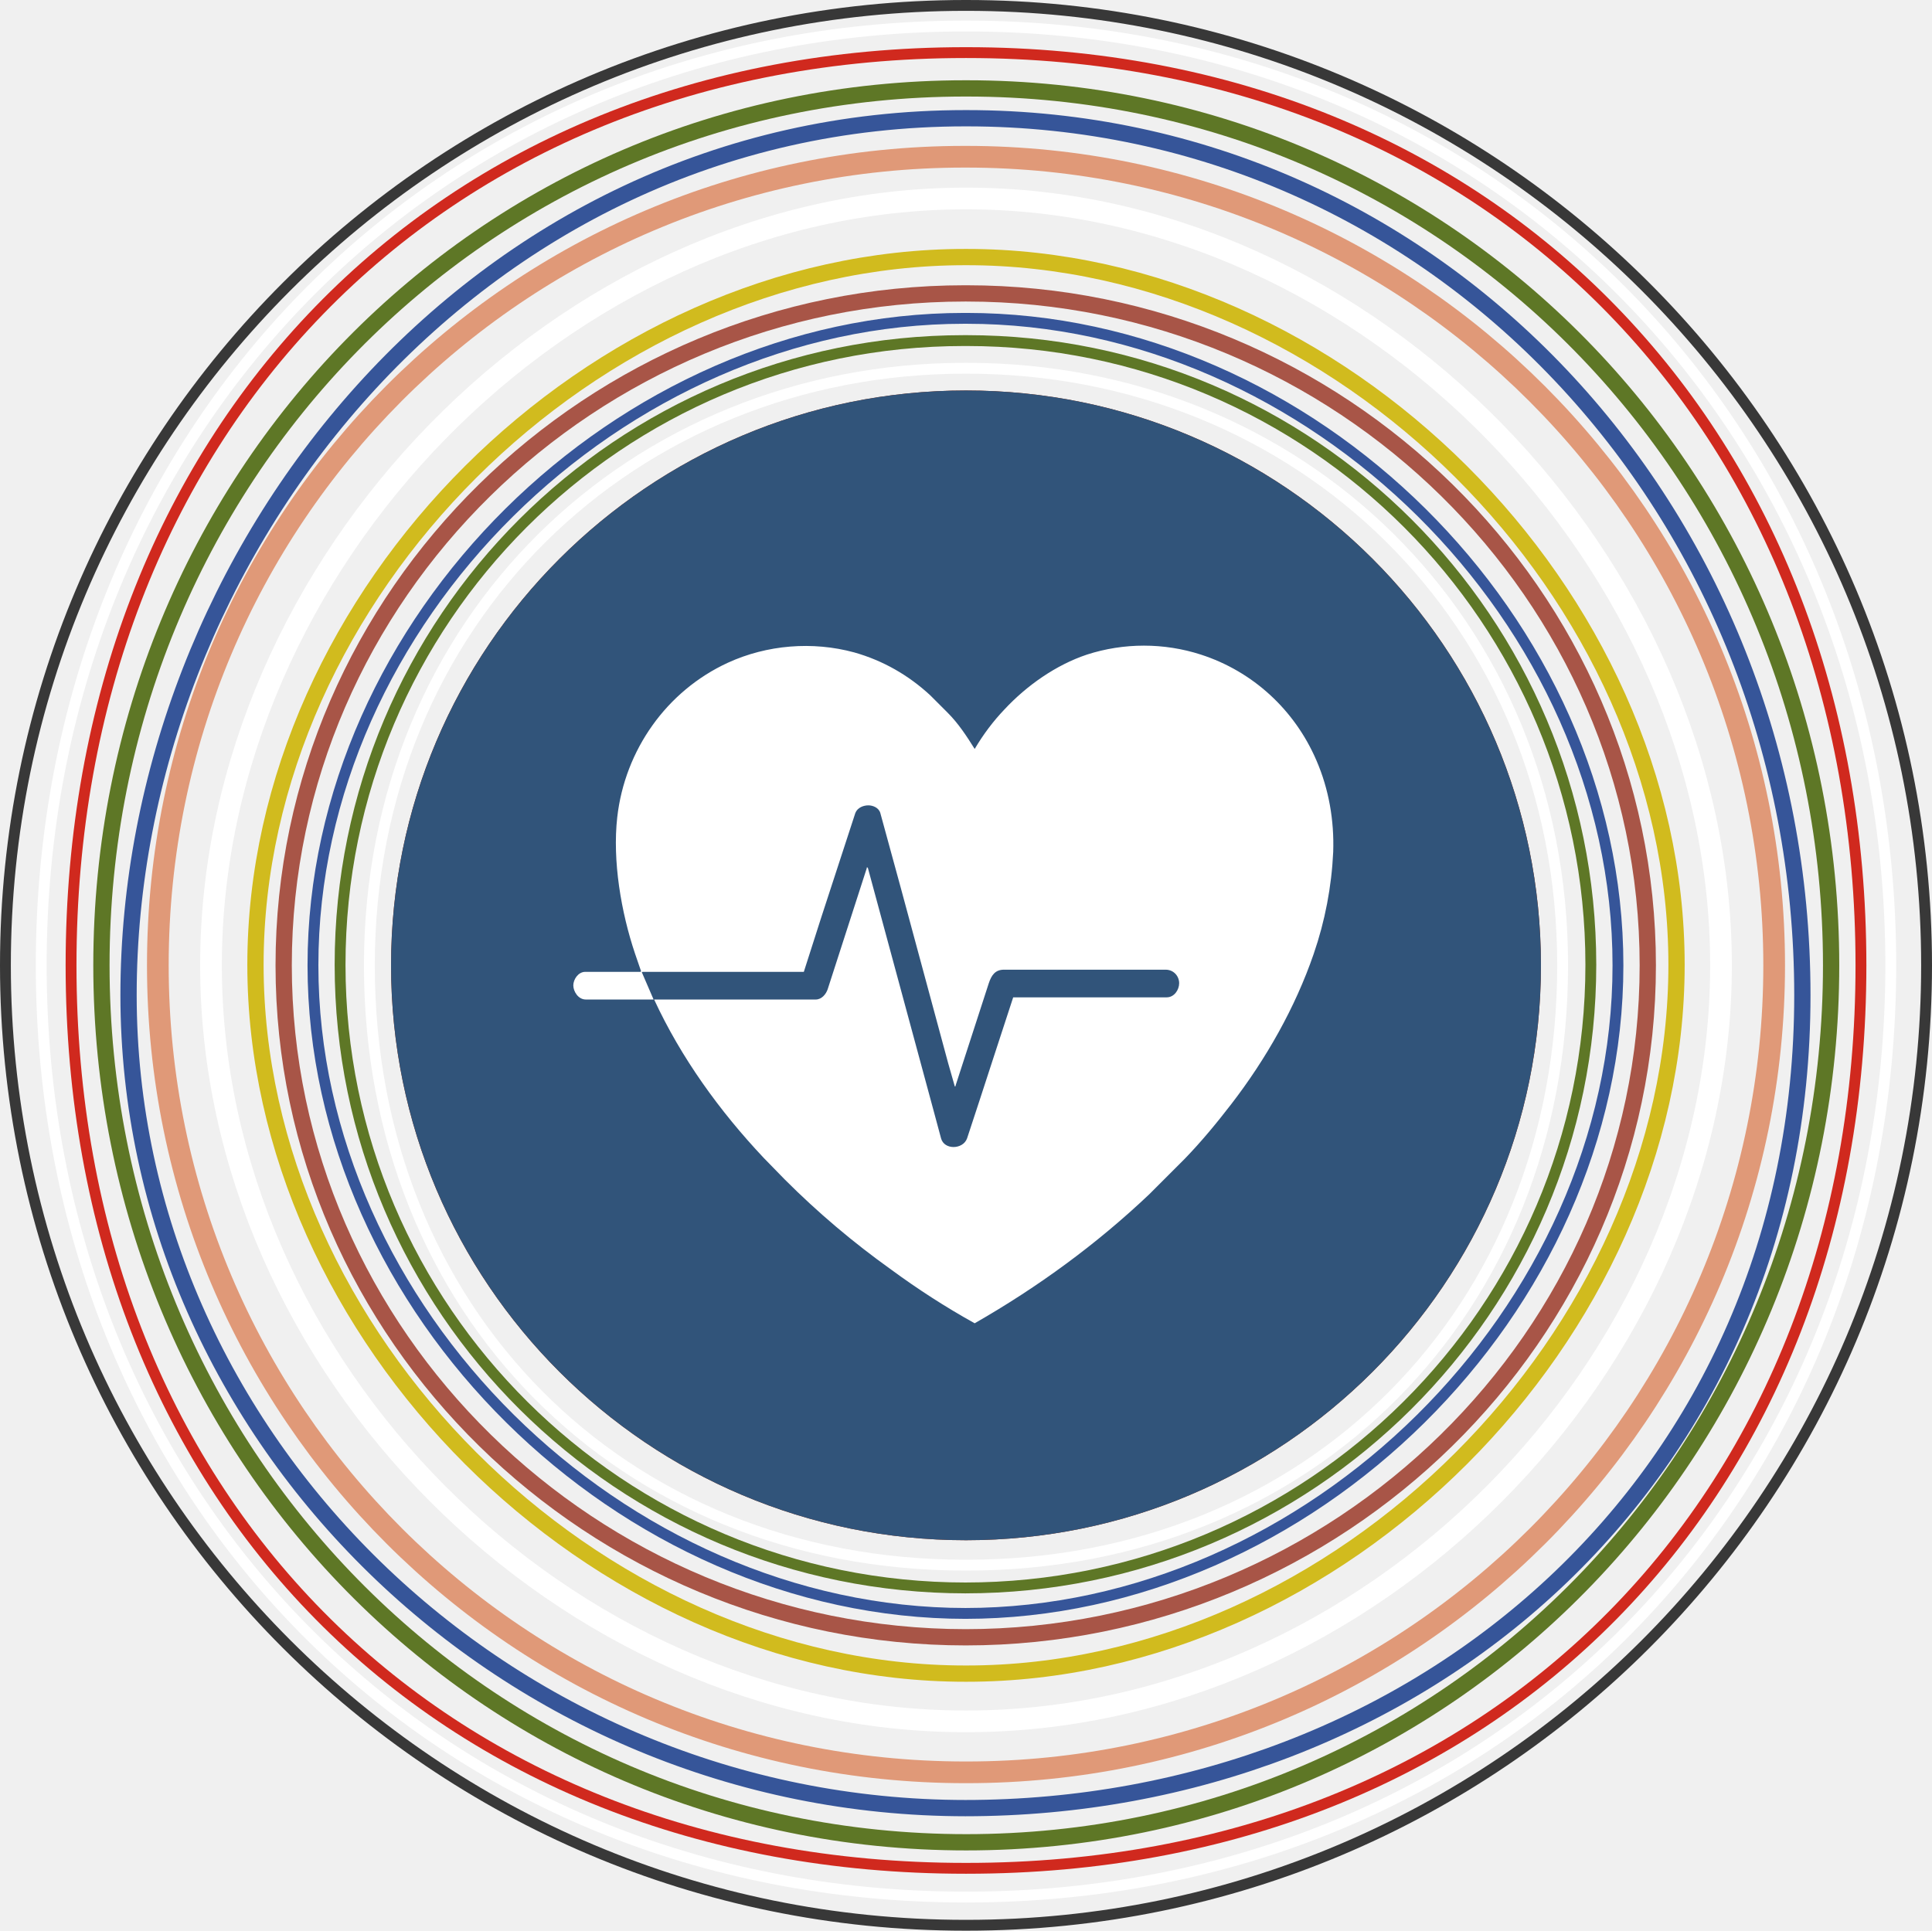
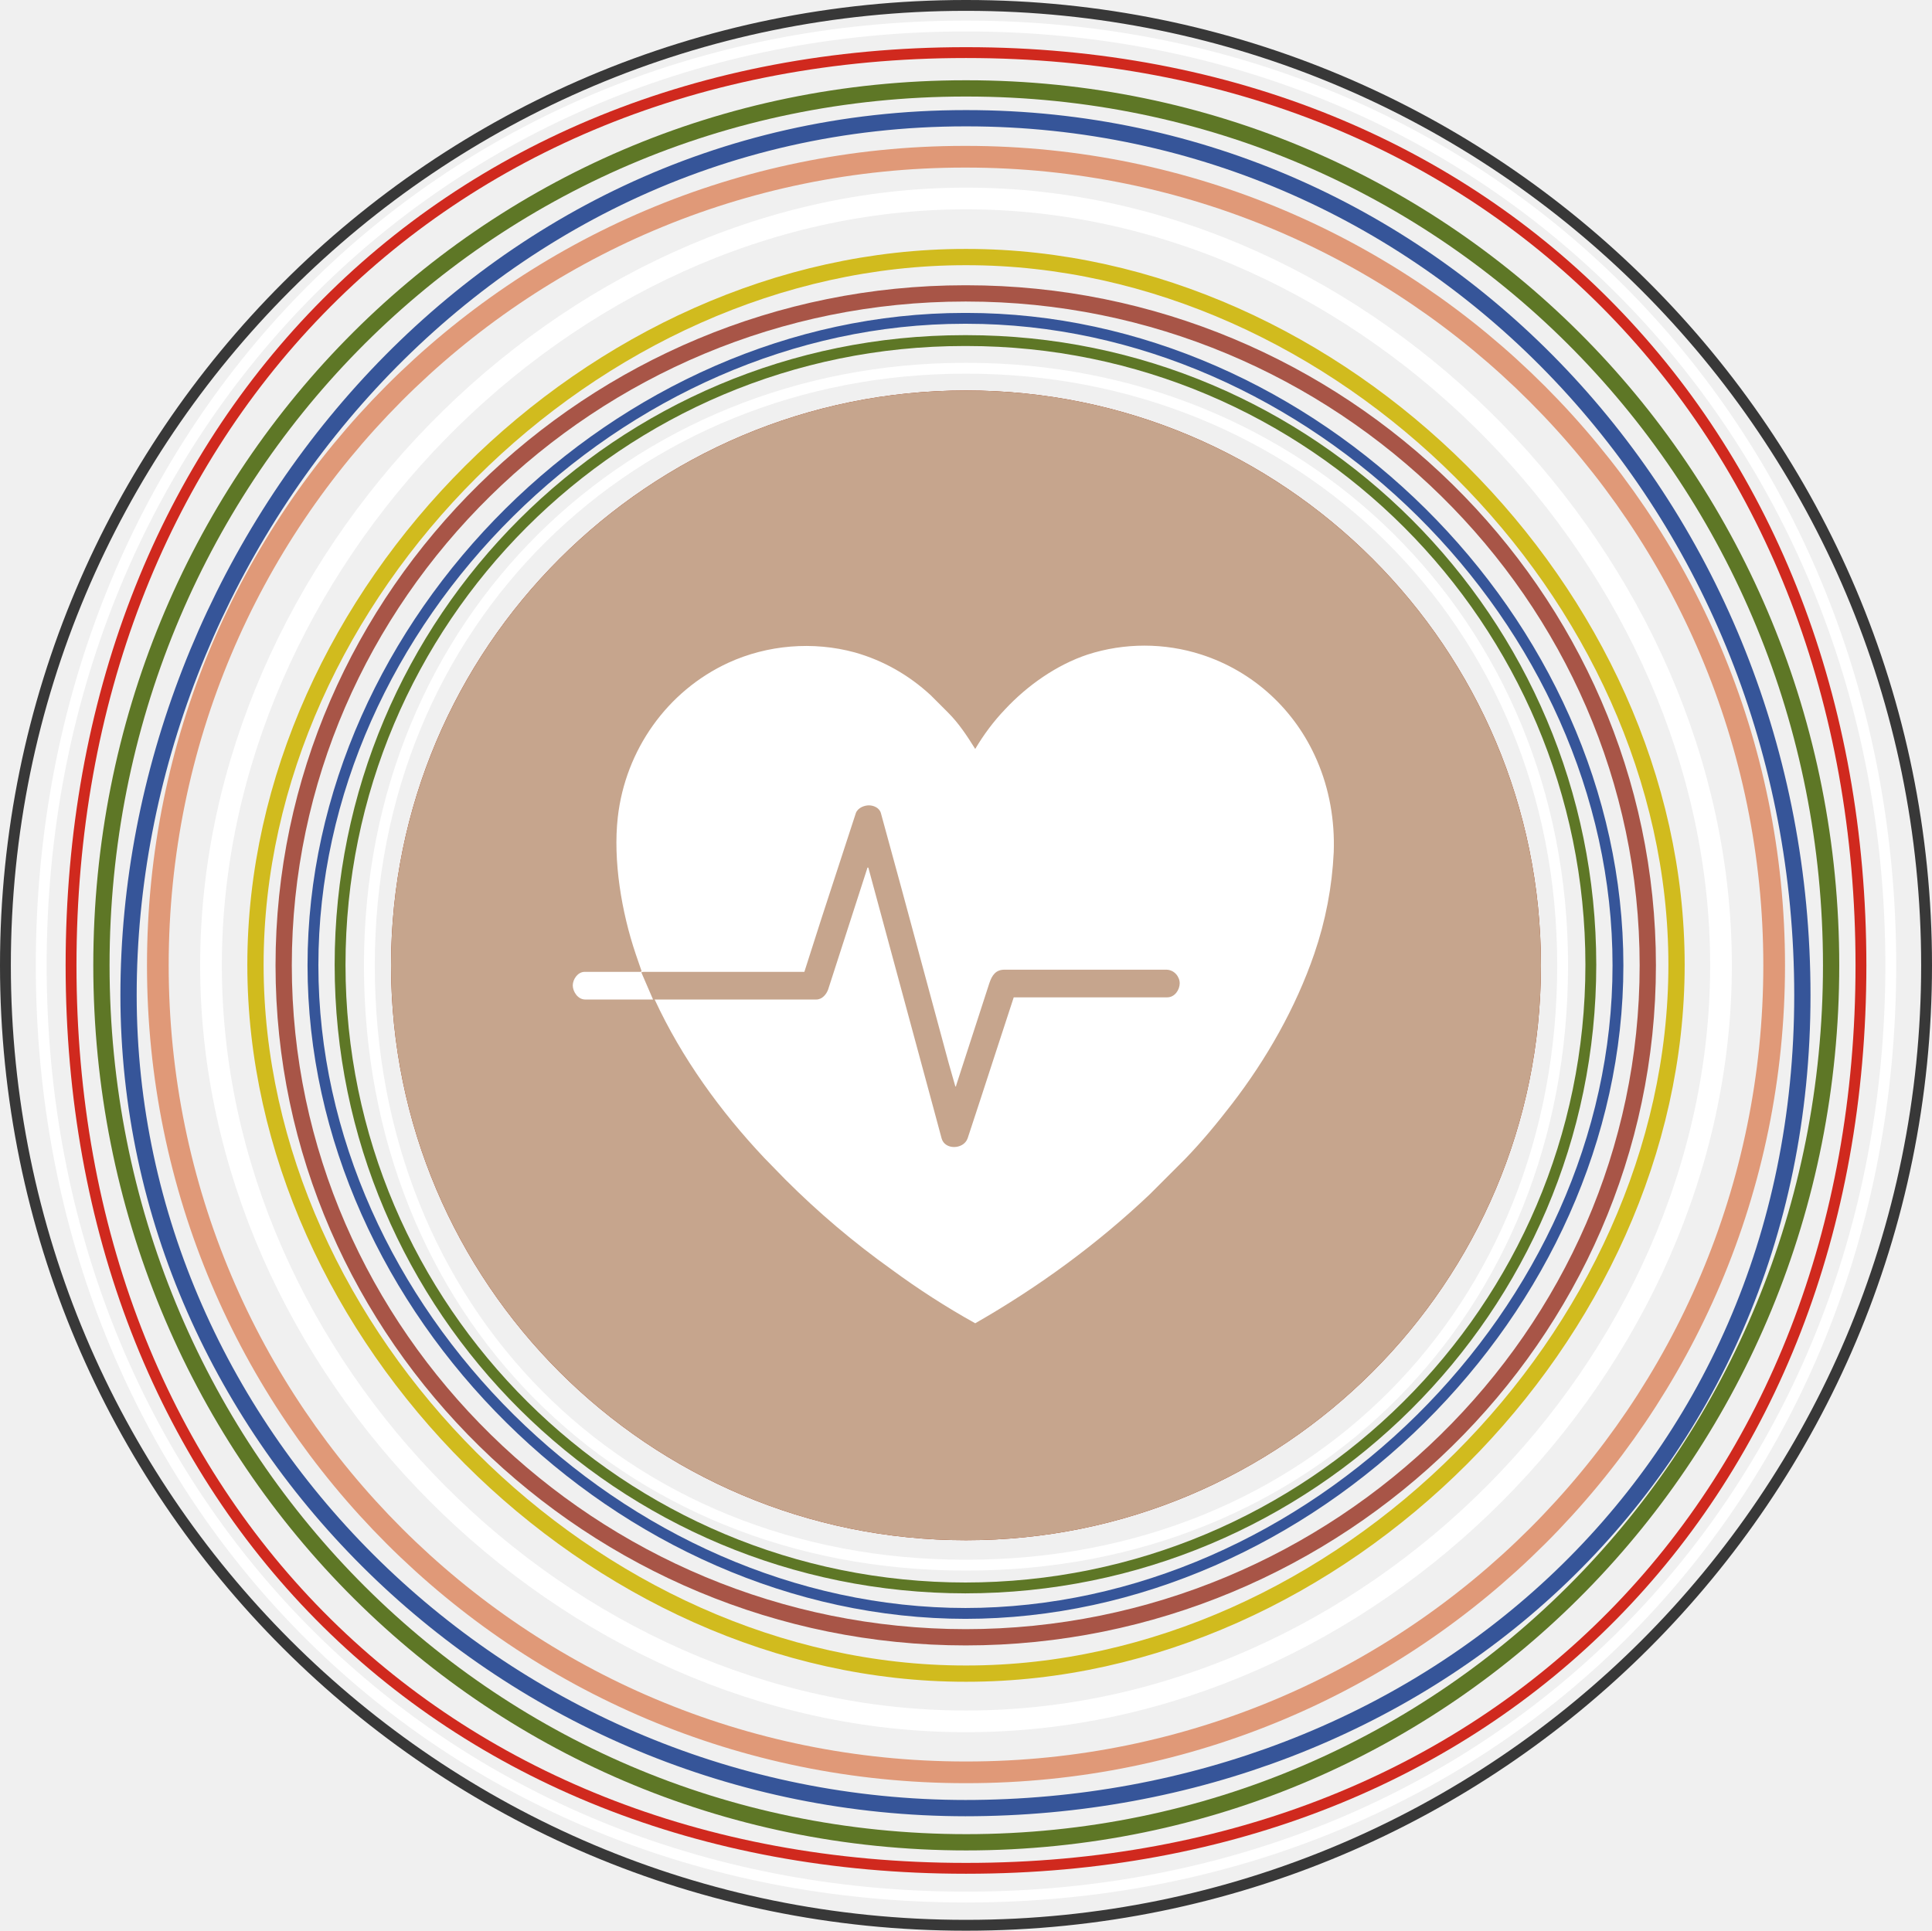
<svg xmlns="http://www.w3.org/2000/svg" id="Body" version="1.1" viewBox="0 0 356.2 356">
  <defs>
    <style>
      .st0 {
+         fill: #c6a58d;
+       }
+ 
+       .st1 {
        stroke: #383838;
      }

-       .st0, .st1, .st2, .st3, .st4, .st5, .st6, .st7, .st8, .st9, .st10 {
+       .st1, .st2, .st3, .st4, .st5, .st6, .st7, .st8, .st9, .st10, .st11 {
        fill: none;
        stroke-miterlimit: 10;
      }

-       .st0, .st1, .st7, .st8, .st10 {
+       .st1, .st2, .st8, .st9, .st11 {
        stroke-width: 2px;
      }

-       .st1, .st9 {
+       .st2, .st10 {
        stroke: #365599;
      }

-       .st2 {
+       .st3 {
        stroke: #e09978;
      }

-       .st2, .st4 {
+       .st3, .st5 {
        stroke-width: 4px;
      }

-       .st11 {
+       .st12 {
        fill: #942900;
      }

-       .st12 {
+       .st13 {
        fill: #fff;
      }

-       .st3, .st5, .st6, .st9 {
+       .st4, .st6, .st7, .st10 {
        stroke-width: 3px;
      }

-       .st3, .st10 {
+       .st4, .st11 {
        stroke: #5e7726;
      }

-       .st4, .st8 {
+       .st5, .st9 {
        stroke: #fff;
      }

-       .st5 {
+       .st6 {
        stroke: #a85547;
      }

-       .st6 {
+       .st7 {
        stroke: #d1bb1e;
      }

-       .st7 {
+       .st8 {
        stroke: #d0291e;
-       }
- 
-       .st13 {
-         fill: #31547a;
      }
    </style>
  </defs>
-   <circle class="st11" cx="178.1" cy="178" r="106" />
-   <circle class="st13" cx="178.1" cy="178" r="106" />
-   <path class="st10" d="M178.2,62.8c63.6,0,115.1,51.6,115.1,115.1s-51.8,114.9-115.4,114.9h.2c-63.6,0-115.4-51.3-115.4-114.9s51.5-115.1,115.1-115.1h.4Z" />
-   <path class="st5" d="M178.2,54.1c68.7,0,125.6,55.5,125.6,123.9s-57.1,123.9-125.8,123.9h.1c-68.7,0-125.8-55.5-125.8-123.9s56.9-123.9,125.6-123.9h.3Z" />
-   <path class="st4" d="M178.2,36.6c74,0,139.1,67.4,139.1,141.4s-65.1,139.4-139.1,139.4h-.2c-74,0-139.1-65.4-139.1-139.4S104,36.6,178,36.6h.2Z" />
-   <path class="st2" d="M178.2,326.8c82.2,0,148.9-66.6,148.9-148.8S260.3,28.9,178.1,28.9h-.3C95.5,28.9,29.1,95.7,29.1,178s66.7,148.8,148.9,148.8h.2Z" />
-   <path class="st3" d="M178.2,16.3c89.3,0,159.4,72.4,159.4,161.7s-70.2,161.7-159.5,161.7h.1c-89.3,0-159.5-72.4-159.5-161.7S88.7,16.3,178,16.3h.2Z" />
-   <path class="st0" d="M178.2,1c97.7,0,177,79.2,177,177s-79.2,177-177,177h-.2C80.2,355,1,275.7,1,178S80.2,1,178,1h.2Z" />
-   <path class="st8" d="M178.2,67.9c61.4,0,109.9,46.5,109.9,110.1s-46.4,110.6-109.9,110.6h-.2c-63.6,0-109.9-47-109.9-110.6s48.5-110.1,109.9-110.1h.2,0Z" />
-   <path class="st1" d="M178.2,58.7c63.6,0,120.1,55.7,120.1,119.3s-56.8,119.5-120.4,119.5h.2c-63.6,0-120.4-55.9-120.4-119.5s56.5-119.3,120.1-119.3h.4Z" />
-   <path class="st6" d="M178.2,47.4c68.7,0,130.9,62.1,130.9,130.5s-62.2,130.7-130.9,130.7h-.2c-68.7,0-130.9-62.3-130.9-130.7S109.3,47.4,178,47.4h.2Z" />
-   <path class="st8" d="M178.2,4.8c97.7,0,170.4,75.4,170.4,173.2s-72.7,171.8-170.4,171.8h-.2c-97.7,0-170.4-74.1-170.4-171.8S80.2,4.8,178,4.8h.2Z" />
-   <path class="st7" d="M178.2,9.7c97.7,0,164.9,70.6,164.9,168.3s-67.2,166.5-164.9,166.5h-.2c-97.7,0-164.9-68.8-164.9-166.5S80.2,9.7,178,9.7h.2Z" />
-   <path class="st9" d="M178.2,21.8c86.6,0,154.1,72.4,154.1,161.7s-70.5,149.9-154.4,149.9h.2c-84.8,0-154.4-68.4-154.4-149.9S87.4,21.8,178,21.8h.2Z" />
+   <circle class="st12" cx="178.1" cy="178" r="106" />
+   <circle class="st0" cx="178.1" cy="178" r="106" />
+   <path class="st11" d="M178.2,62.8c63.6,0,115.1,51.6,115.1,115.1s-51.8,114.9-115.4,114.9h.2c-63.6,0-115.4-51.3-115.4-114.9s51.5-115.1,115.1-115.1h.4Z" />
+   <path class="st6" d="M178.2,54.1c68.7,0,125.6,55.5,125.6,123.9s-57.1,123.9-125.8,123.9h.1c-68.7,0-125.8-55.5-125.8-123.9s56.9-123.9,125.6-123.9h.3Z" />
+   <path class="st5" d="M178.2,36.6c74,0,139.1,67.4,139.1,141.4s-65.1,139.4-139.1,139.4h-.2c-74,0-139.1-65.4-139.1-139.4S104,36.6,178,36.6h.2Z" />
+   <path class="st3" d="M178.2,326.8c82.2,0,148.9-66.6,148.9-148.8S260.3,28.9,178.1,28.9h-.3C95.5,28.9,29.1,95.7,29.1,178s66.7,148.8,148.9,148.8h.2Z" />
+   <path class="st4" d="M178.2,16.3c89.3,0,159.4,72.4,159.4,161.7s-70.2,161.7-159.5,161.7h.1c-89.3,0-159.5-72.4-159.5-161.7S88.7,16.3,178,16.3h.2Z" />
+   <path class="st1" d="M178.2,1c97.7,0,177,79.2,177,177s-79.2,177-177,177h-.2C80.2,355,1,275.7,1,178S80.2,1,178,1h.2Z" />
+   <path class="st9" d="M178.2,67.9c61.4,0,109.9,46.5,109.9,110.1s-46.4,110.6-109.9,110.6h-.2c-63.6,0-109.9-47-109.9-110.6s48.5-110.1,109.9-110.1h.2,0Z" />
+   <path class="st2" d="M178.2,58.7c63.6,0,120.1,55.7,120.1,119.3s-56.8,119.5-120.4,119.5h.2c-63.6,0-120.4-55.9-120.4-119.5s56.5-119.3,120.1-119.3h.4Z" />
+   <path class="st7" d="M178.2,47.4c68.7,0,130.9,62.1,130.9,130.5s-62.2,130.7-130.9,130.7h-.2c-68.7,0-130.9-62.3-130.9-130.7S109.3,47.4,178,47.4h.2Z" />
+   <path class="st9" d="M178.2,4.8c97.7,0,170.4,75.4,170.4,173.2s-72.7,171.8-170.4,171.8h-.2c-97.7,0-170.4-74.1-170.4-171.8S80.2,4.8,178,4.8h.2Z" />
+   <path class="st8" d="M178.2,9.7c97.7,0,164.9,70.6,164.9,168.3s-67.2,166.5-164.9,166.5h-.2c-97.7,0-164.9-68.8-164.9-166.5S80.2,9.7,178,9.7h.2Z" />
+   <path class="st10" d="M178.2,21.8c86.6,0,154.1,72.4,154.1,161.7s-70.5,149.9-154.4,149.9h.2c-84.8,0-154.4-68.4-154.4-149.9S87.4,21.8,178,21.8h.2Z" />
  <g>
-     <path class="st12" d="M118.3,179.2c0,.3-.3.1-.1-.1l-1.1-3.2c-2.6-7.7-4.2-17.2-3.3-25.2,1.4-12.4,9.1-23.3,20.4-28.5,7.2-3.3,15.6-4,23.3-1.9,5.3,1.5,10,4.2,14,7.9l3.2,3.2c2,2,3.5,4.3,5,6.7,1.6-2.7,3.4-5.1,5.5-7.3,4.1-4.4,9.5-8.2,15.2-10.1,6.8-2.2,14.2-2.2,21,0,9.6,3.1,17.3,10.2,21.3,19.5,2.3,5.3,3.3,11.1,3.1,16.9-.3,6.4-1.5,12.7-3.6,18.8-3.4,9.9-8.8,19.4-15.2,27.7-2.7,3.5-5.5,6.9-8.6,10.1l-6.5,6.5c-9.7,9.2-20.5,17.1-32.2,23.8-5.4-3-10.5-6.3-15.4-9.9-7-5-13.5-10.5-19.6-16.6l-3.9-4c-8.1-8.6-15.2-18.4-20.2-29.2h29.8c1.1,0,1.9-1,2.2-1.9l7.2-22.3c0-.2,0-.2.2-.1l12.1,44.7,1.4,5.2c.3,1.1,1.3,1.6,2.3,1.6s2.1-.5,2.5-1.6l2.3-7,2.9-8.9,3.3-10.1h28.3c1.4,0,2.3-1.4,2.3-2.6,0-1.3-1-2.5-2.5-2.5h-29.8c-1.6,0-2.3,1-2.8,2.5l-6.1,18.8c0,.3-.2.3-.2.1l-1.2-4.2-8.7-32.2-3.8-13.9c-.3-1-1.4-1.4-2.2-1.4-.9,0-2,.4-2.4,1.4l-6.3,19.3-3.2,10h-29.5c-.3,0-.4,0-.4.1h0Z" />
-     <path class="st12" d="M118.2,179.1s0,.1.1.1l2.2,5.1h-12.5c-1.4,0-2.3-1.5-2.3-2.6s.9-2.5,2.2-2.5h10.2s0,0,0,0Z" />
+     <path class="st13" d="M118.3,179.2c0,.3-.3.1,0-.1l-1.1-3.2c-2.6-7.7-4.2-17.2-3.3-25.2,1.4-12.4,9.1-23.3,20.4-28.5,7.2-3.3,15.6-4,23.3-1.9,5.3,1.5,10,4.2,14,7.9l3.2,3.2c2,2,3.5,4.3,5,6.7,1.6-2.7,3.4-5.1,5.5-7.3,4.1-4.4,9.5-8.2,15.2-10.1,6.8-2.2,14.2-2.2,21,0,9.6,3.1,17.3,10.2,21.3,19.5,2.3,5.3,3.3,11.1,3.1,16.9-.3,6.4-1.5,12.7-3.6,18.8-3.4,9.9-8.8,19.4-15.2,27.7-2.7,3.5-5.5,6.9-8.6,10.1l-6.5,6.5c-9.7,9.2-20.5,17.1-32.2,23.8-5.4-3-10.5-6.3-15.4-9.9-7-5-13.5-10.5-19.6-16.6l-3.9-4c-8.1-8.6-15.2-18.4-20.2-29.2h29.8c1.1,0,1.9-1,2.2-1.9l7.2-22.3q0-.2.2-.1l12.1,44.7,1.4,5.2c.3,1.1,1.3,1.6,2.3,1.6s2.1-.5,2.5-1.6l2.3-7,2.9-8.9,3.3-10.1h28.3c1.4,0,2.3-1.4,2.3-2.6s-1-2.5-2.5-2.5h-29.8c-1.6,0-2.3,1-2.8,2.5l-6.1,18.8c0,.3-.2.3-.2.1l-1.2-4.2-8.7-32.2-3.8-13.9c-.3-1-1.4-1.4-2.2-1.4s-2,.4-2.4,1.4l-6.3,19.3-3.2,10h-29.5c-.3,0-.4,0-.4.1h0Z" />
+     <path class="st13" d="M118.2,179.1s0,.1,0,.1l2.2,5.1h-12.5c-1.4,0-2.3-1.5-2.3-2.6s.9-2.5,2.2-2.5h10.3Z" />
  </g>
</svg>
